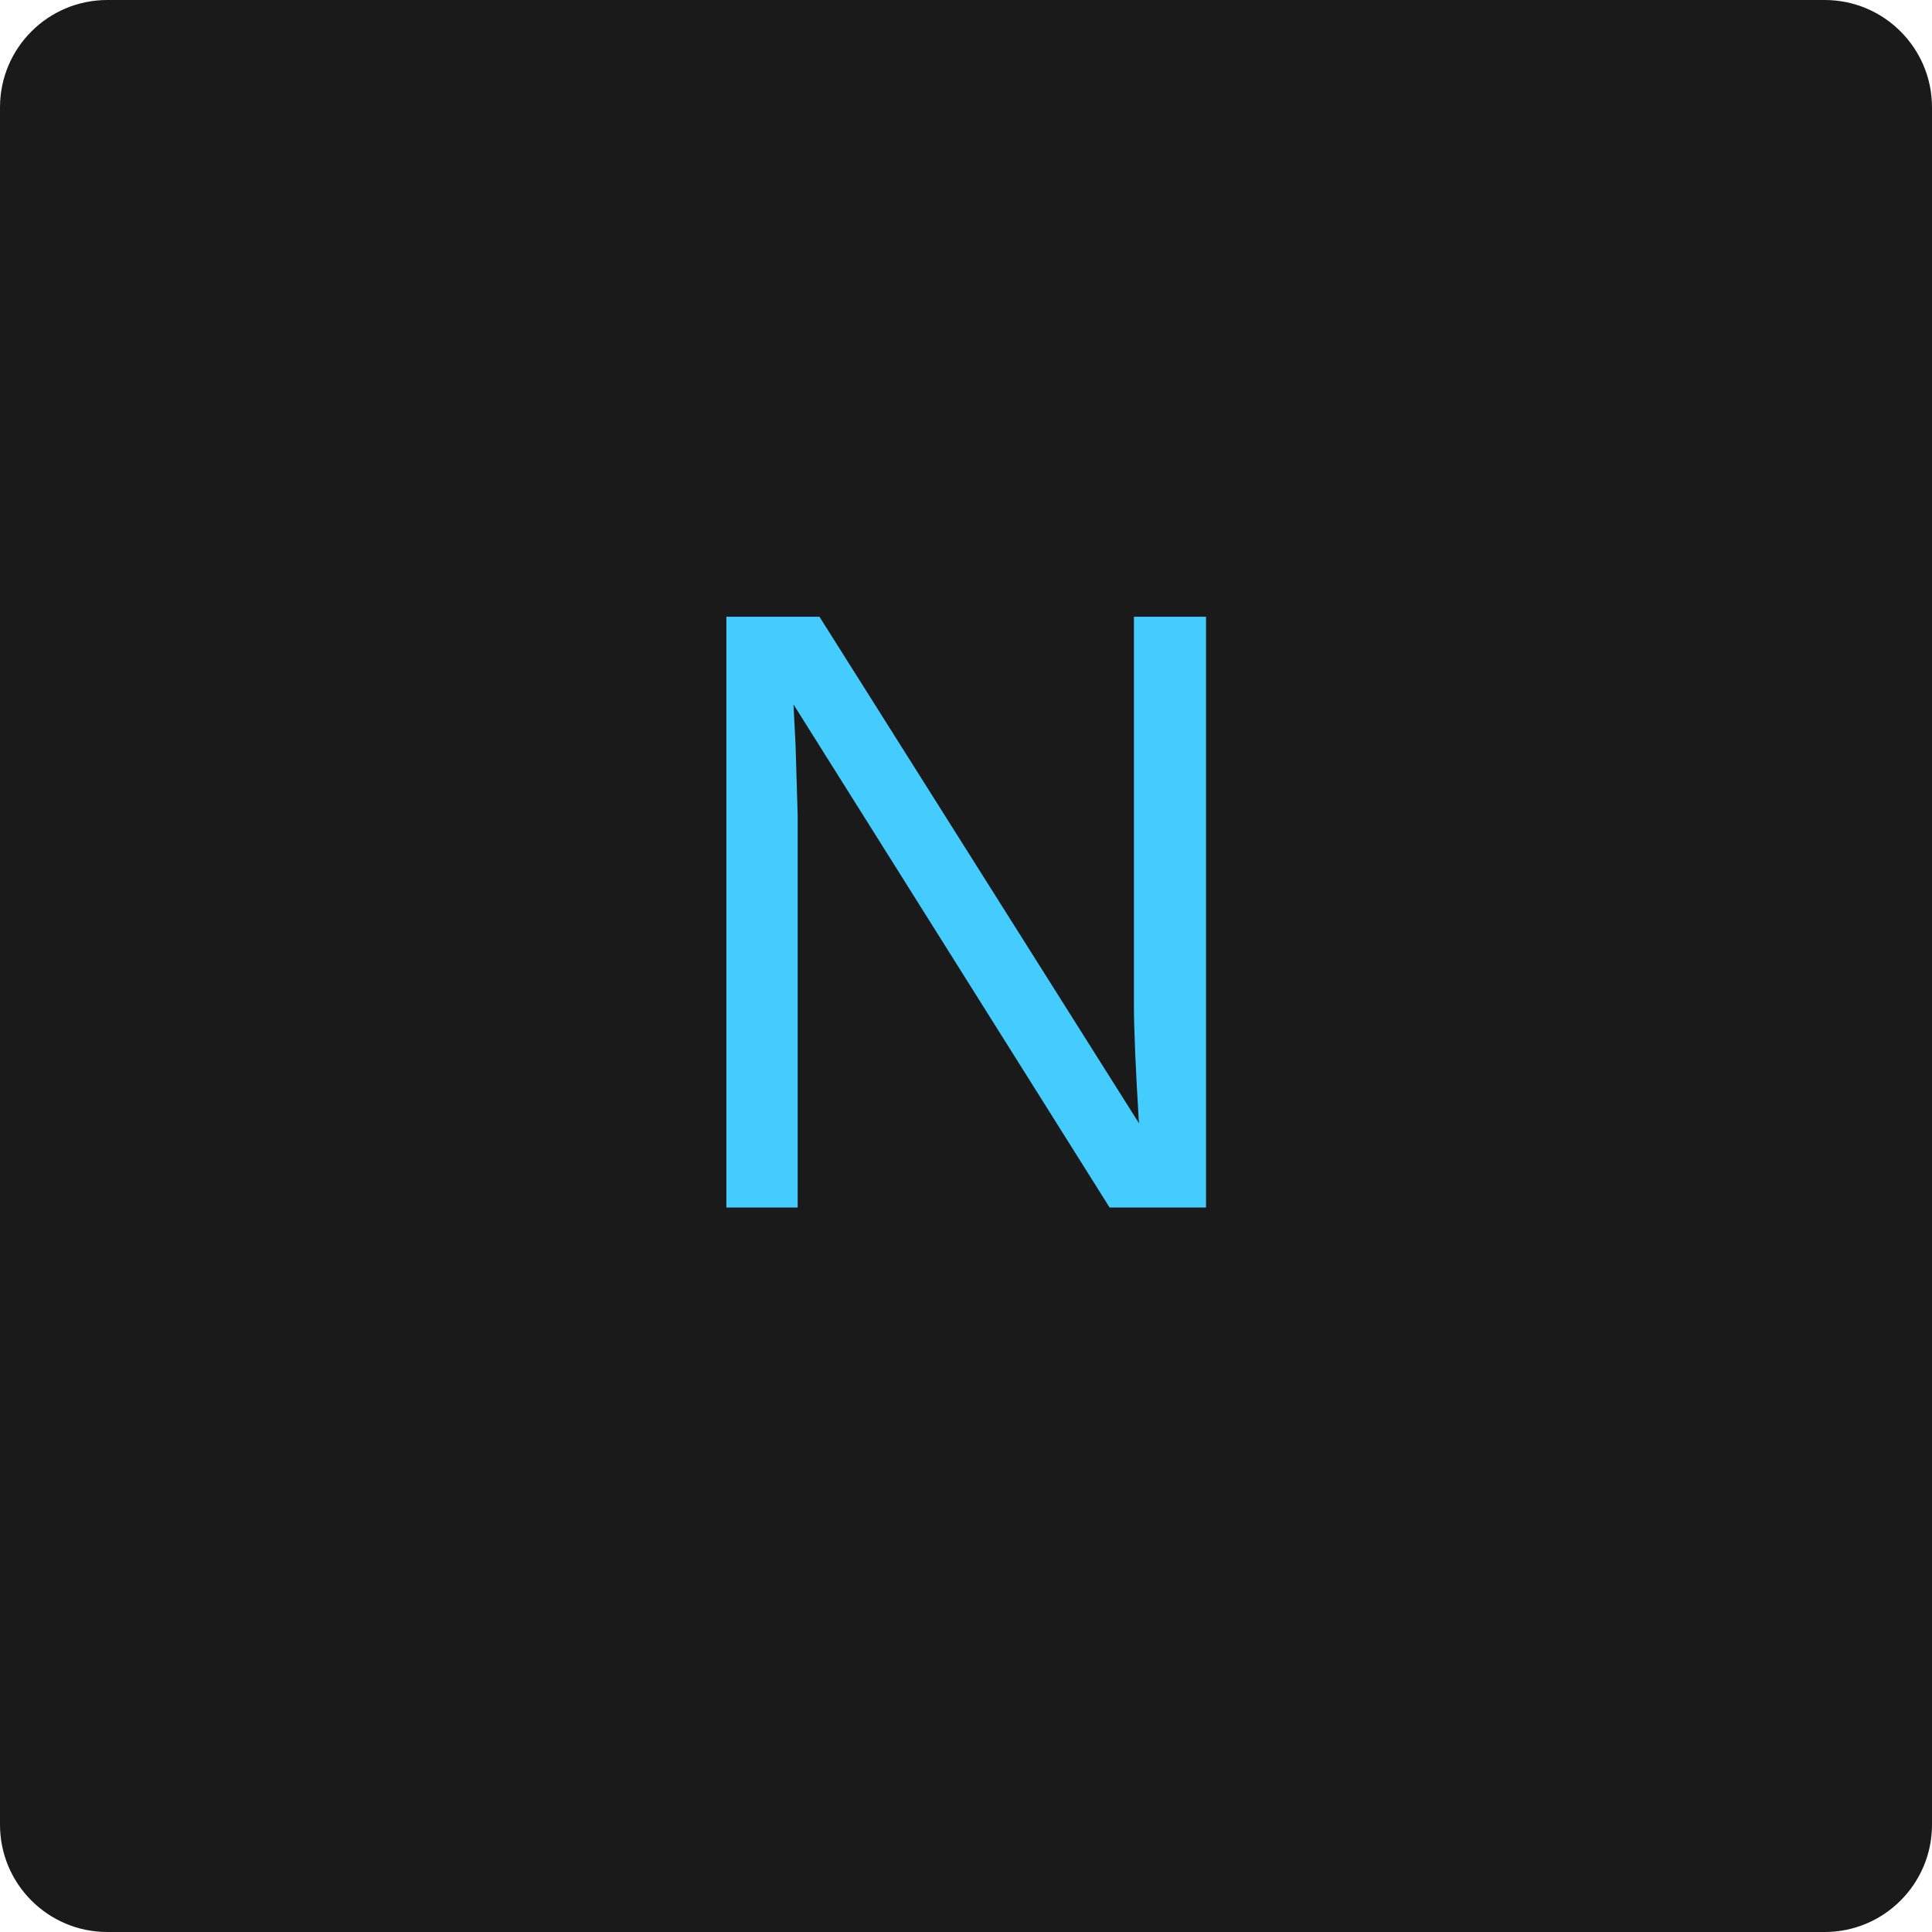
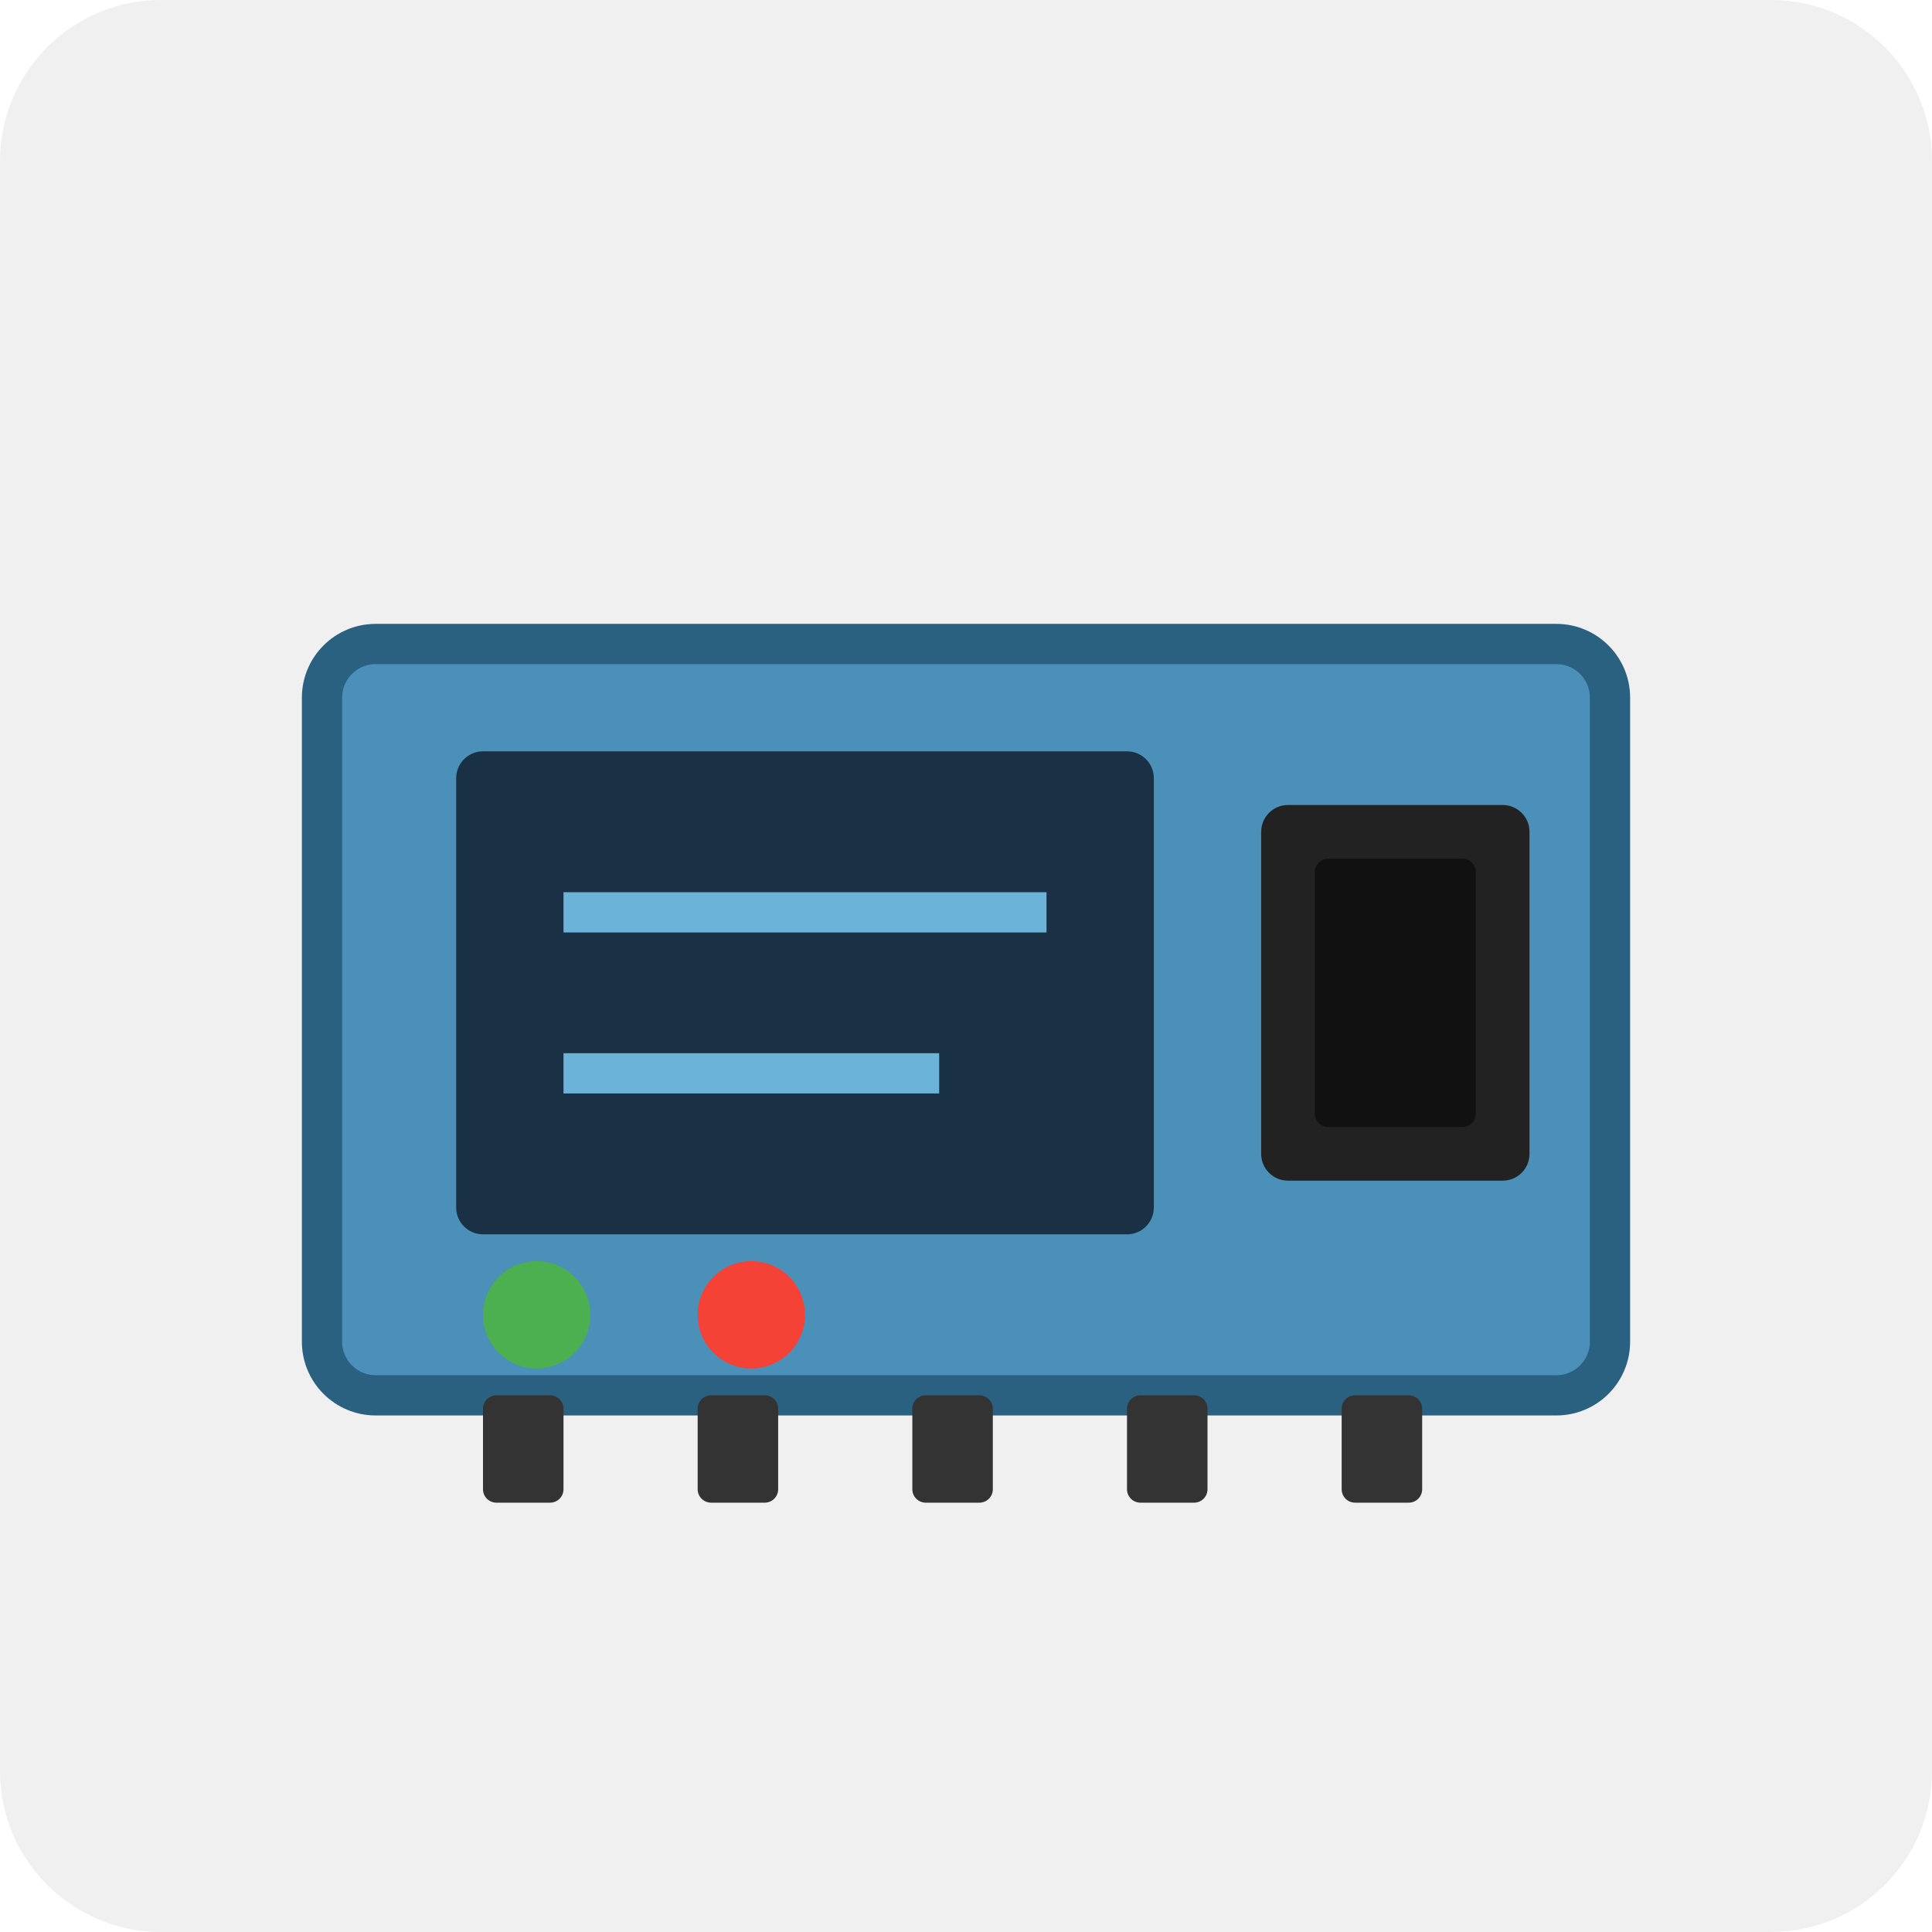
<svg xmlns="http://www.w3.org/2000/svg" width="72" height="72" viewBox="0 0 72 72">
-   <rect width="72" height="72" fill="#1a1a1a" rx="4" />
-   <text x="36" y="45" font-family="Arial" font-size="32" fill="#44ccff" text-anchor="middle">N</text>
+   <rect width="72" height="72" fill="#f0f0f0" rx="6" />
+   <rect x="12" y="24" width="48" height="28" rx="2" fill="#4a90b8" stroke="#2a6080" stroke-width="1.5" />
+   <rect x="17" y="28" width="26" height="18" rx="1" fill="#1a3045" />
+   <line x1="21" y1="34" x2="39" y2="34" stroke="#6bb3d9" stroke-width="1.5" />
+   <line x1="21" y1="40" x2="35" y2="40" stroke="#6bb3d9" stroke-width="1.5" />
+   <rect x="47" y="30" width="10" height="14" rx="1" fill="#222" />
+   <rect x="49" y="32" width="6" height="10" rx="0.5" fill="#111" />
+   <circle cx="20" cy="49" r="2" fill="#4caf50" />
+   <circle cx="28" cy="49" r="2" fill="#f44336" />
+   <rect x="18" y="52" width="3" height="4" rx="0.5" fill="#333" />
+   <rect x="26" y="52" width="3" height="4" rx="0.5" fill="#333" />
+   <rect x="34" y="52" width="3" height="4" rx="0.5" fill="#333" />
+   <rect x="42" y="52" width="3" height="4" rx="0.5" fill="#333" />
+   <rect x="50" y="52" width="3" height="4" rx="0.5" fill="#333" />
</svg>
